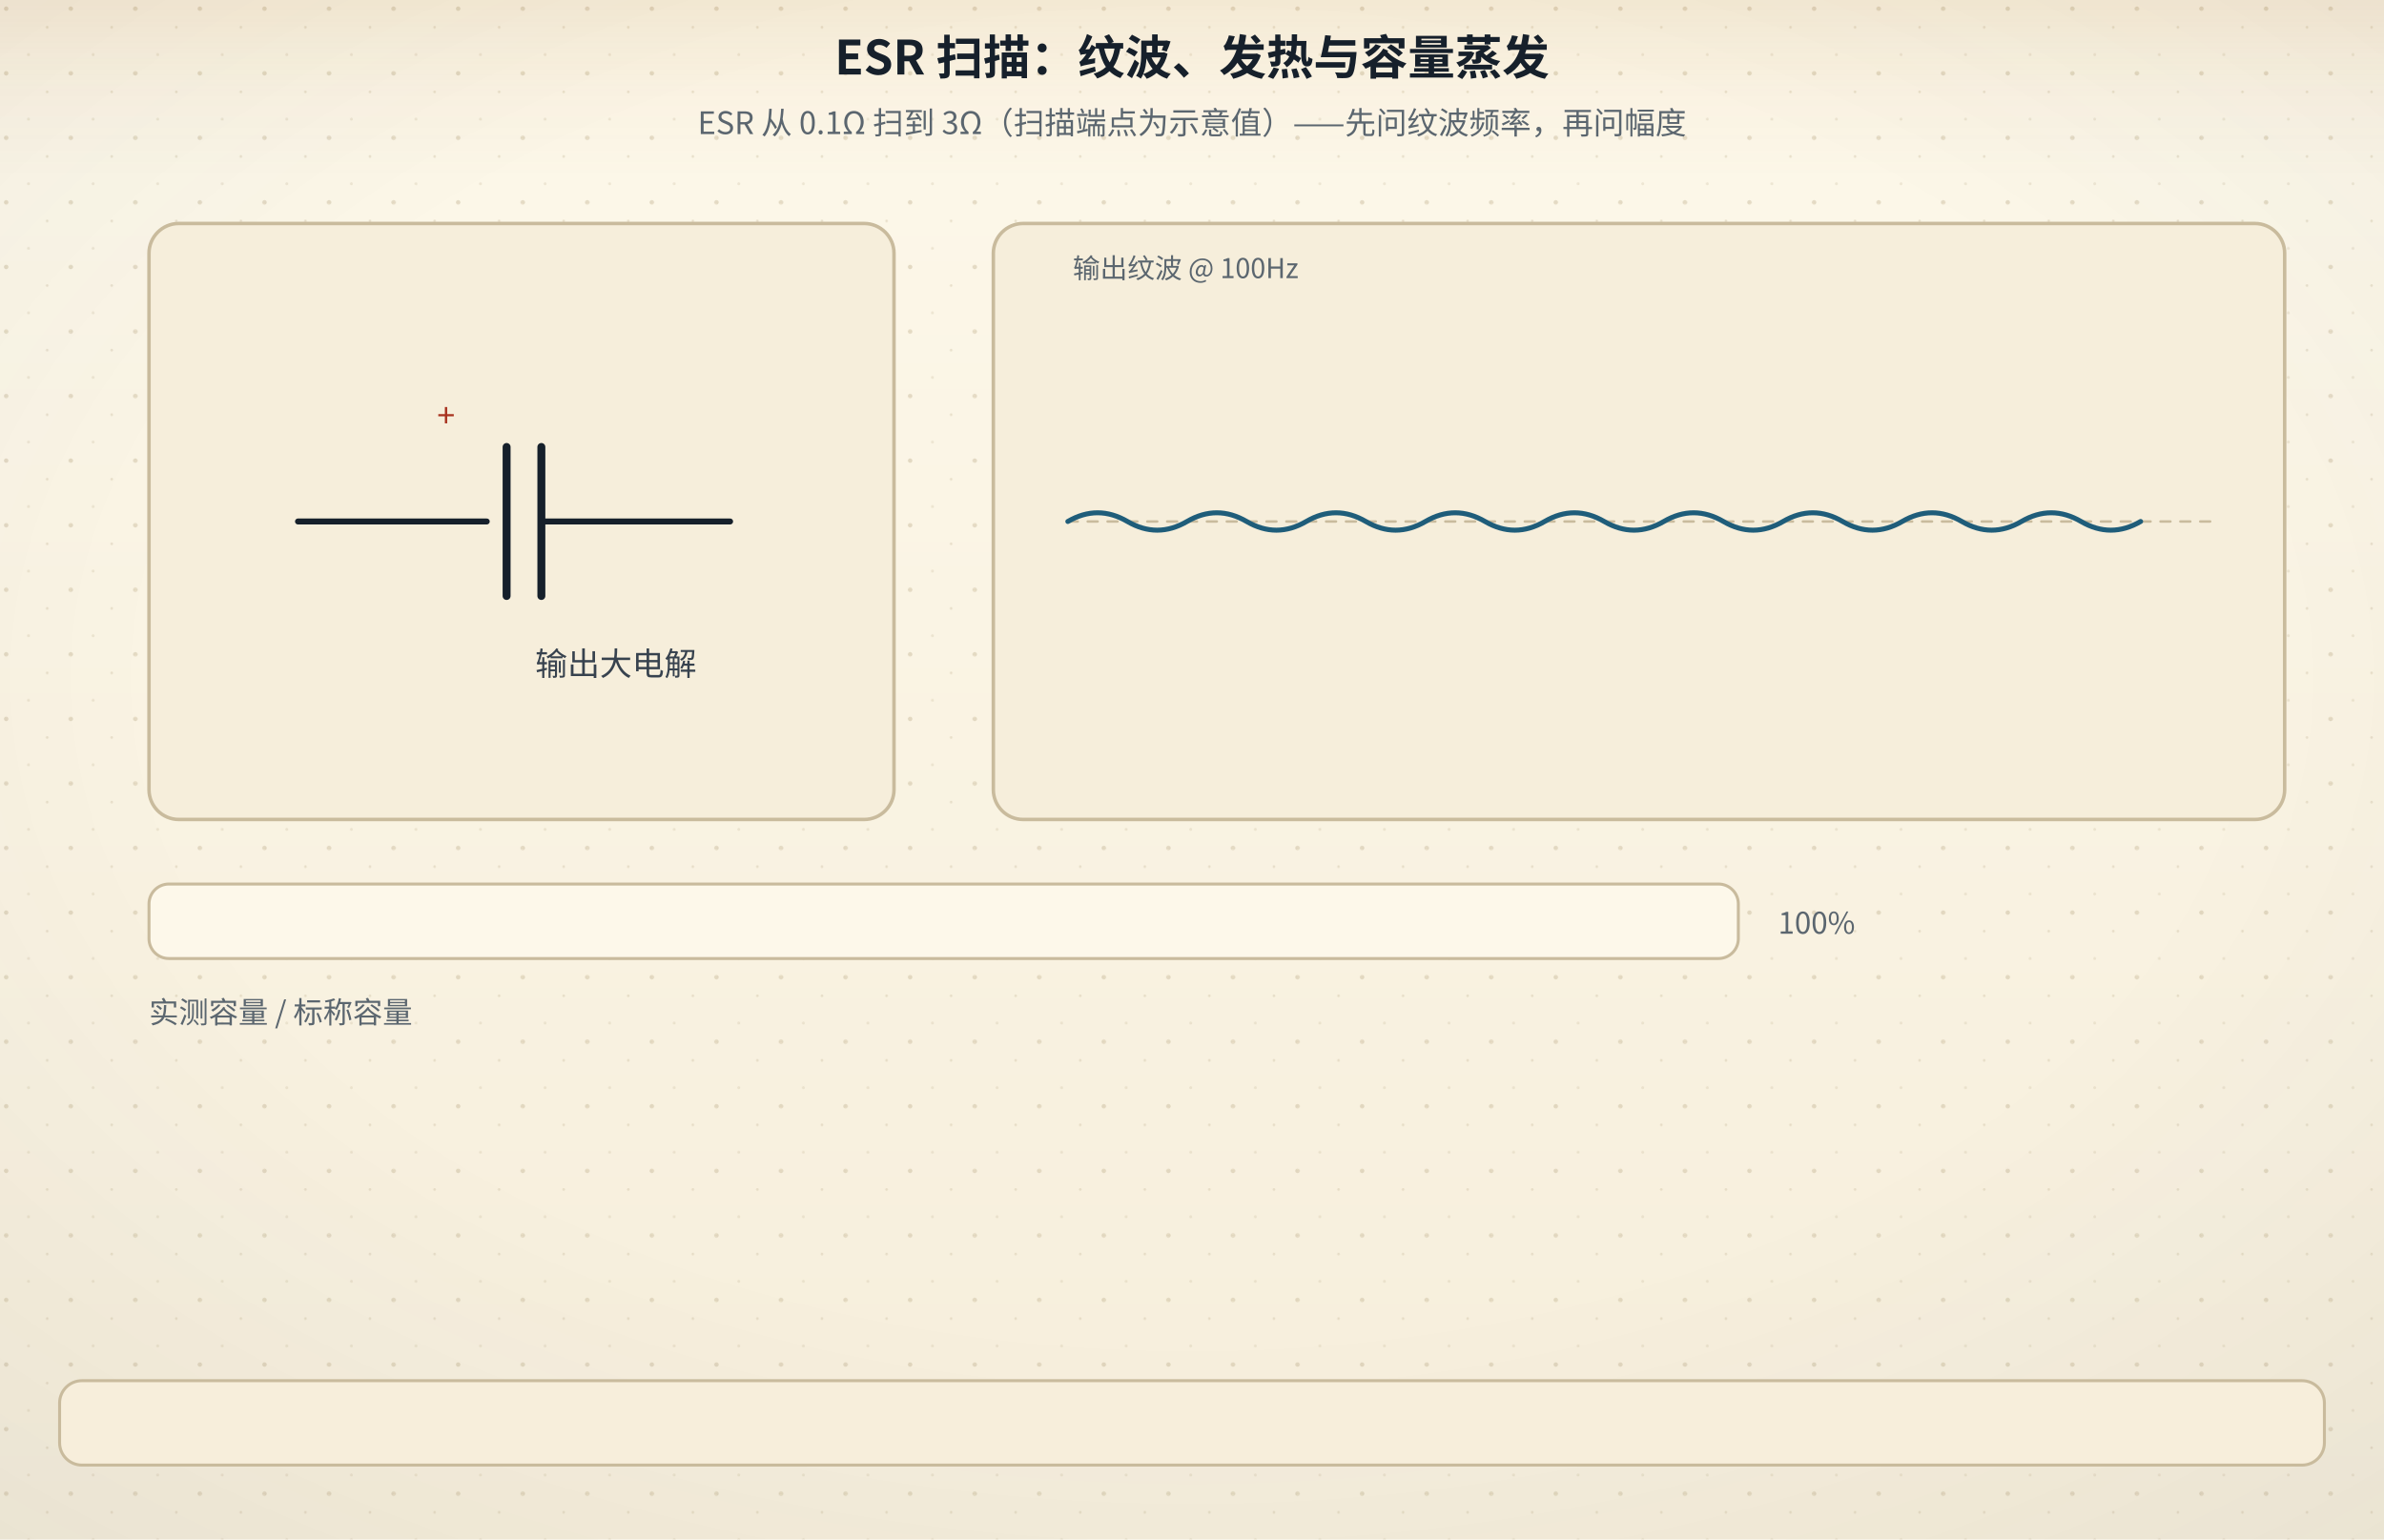
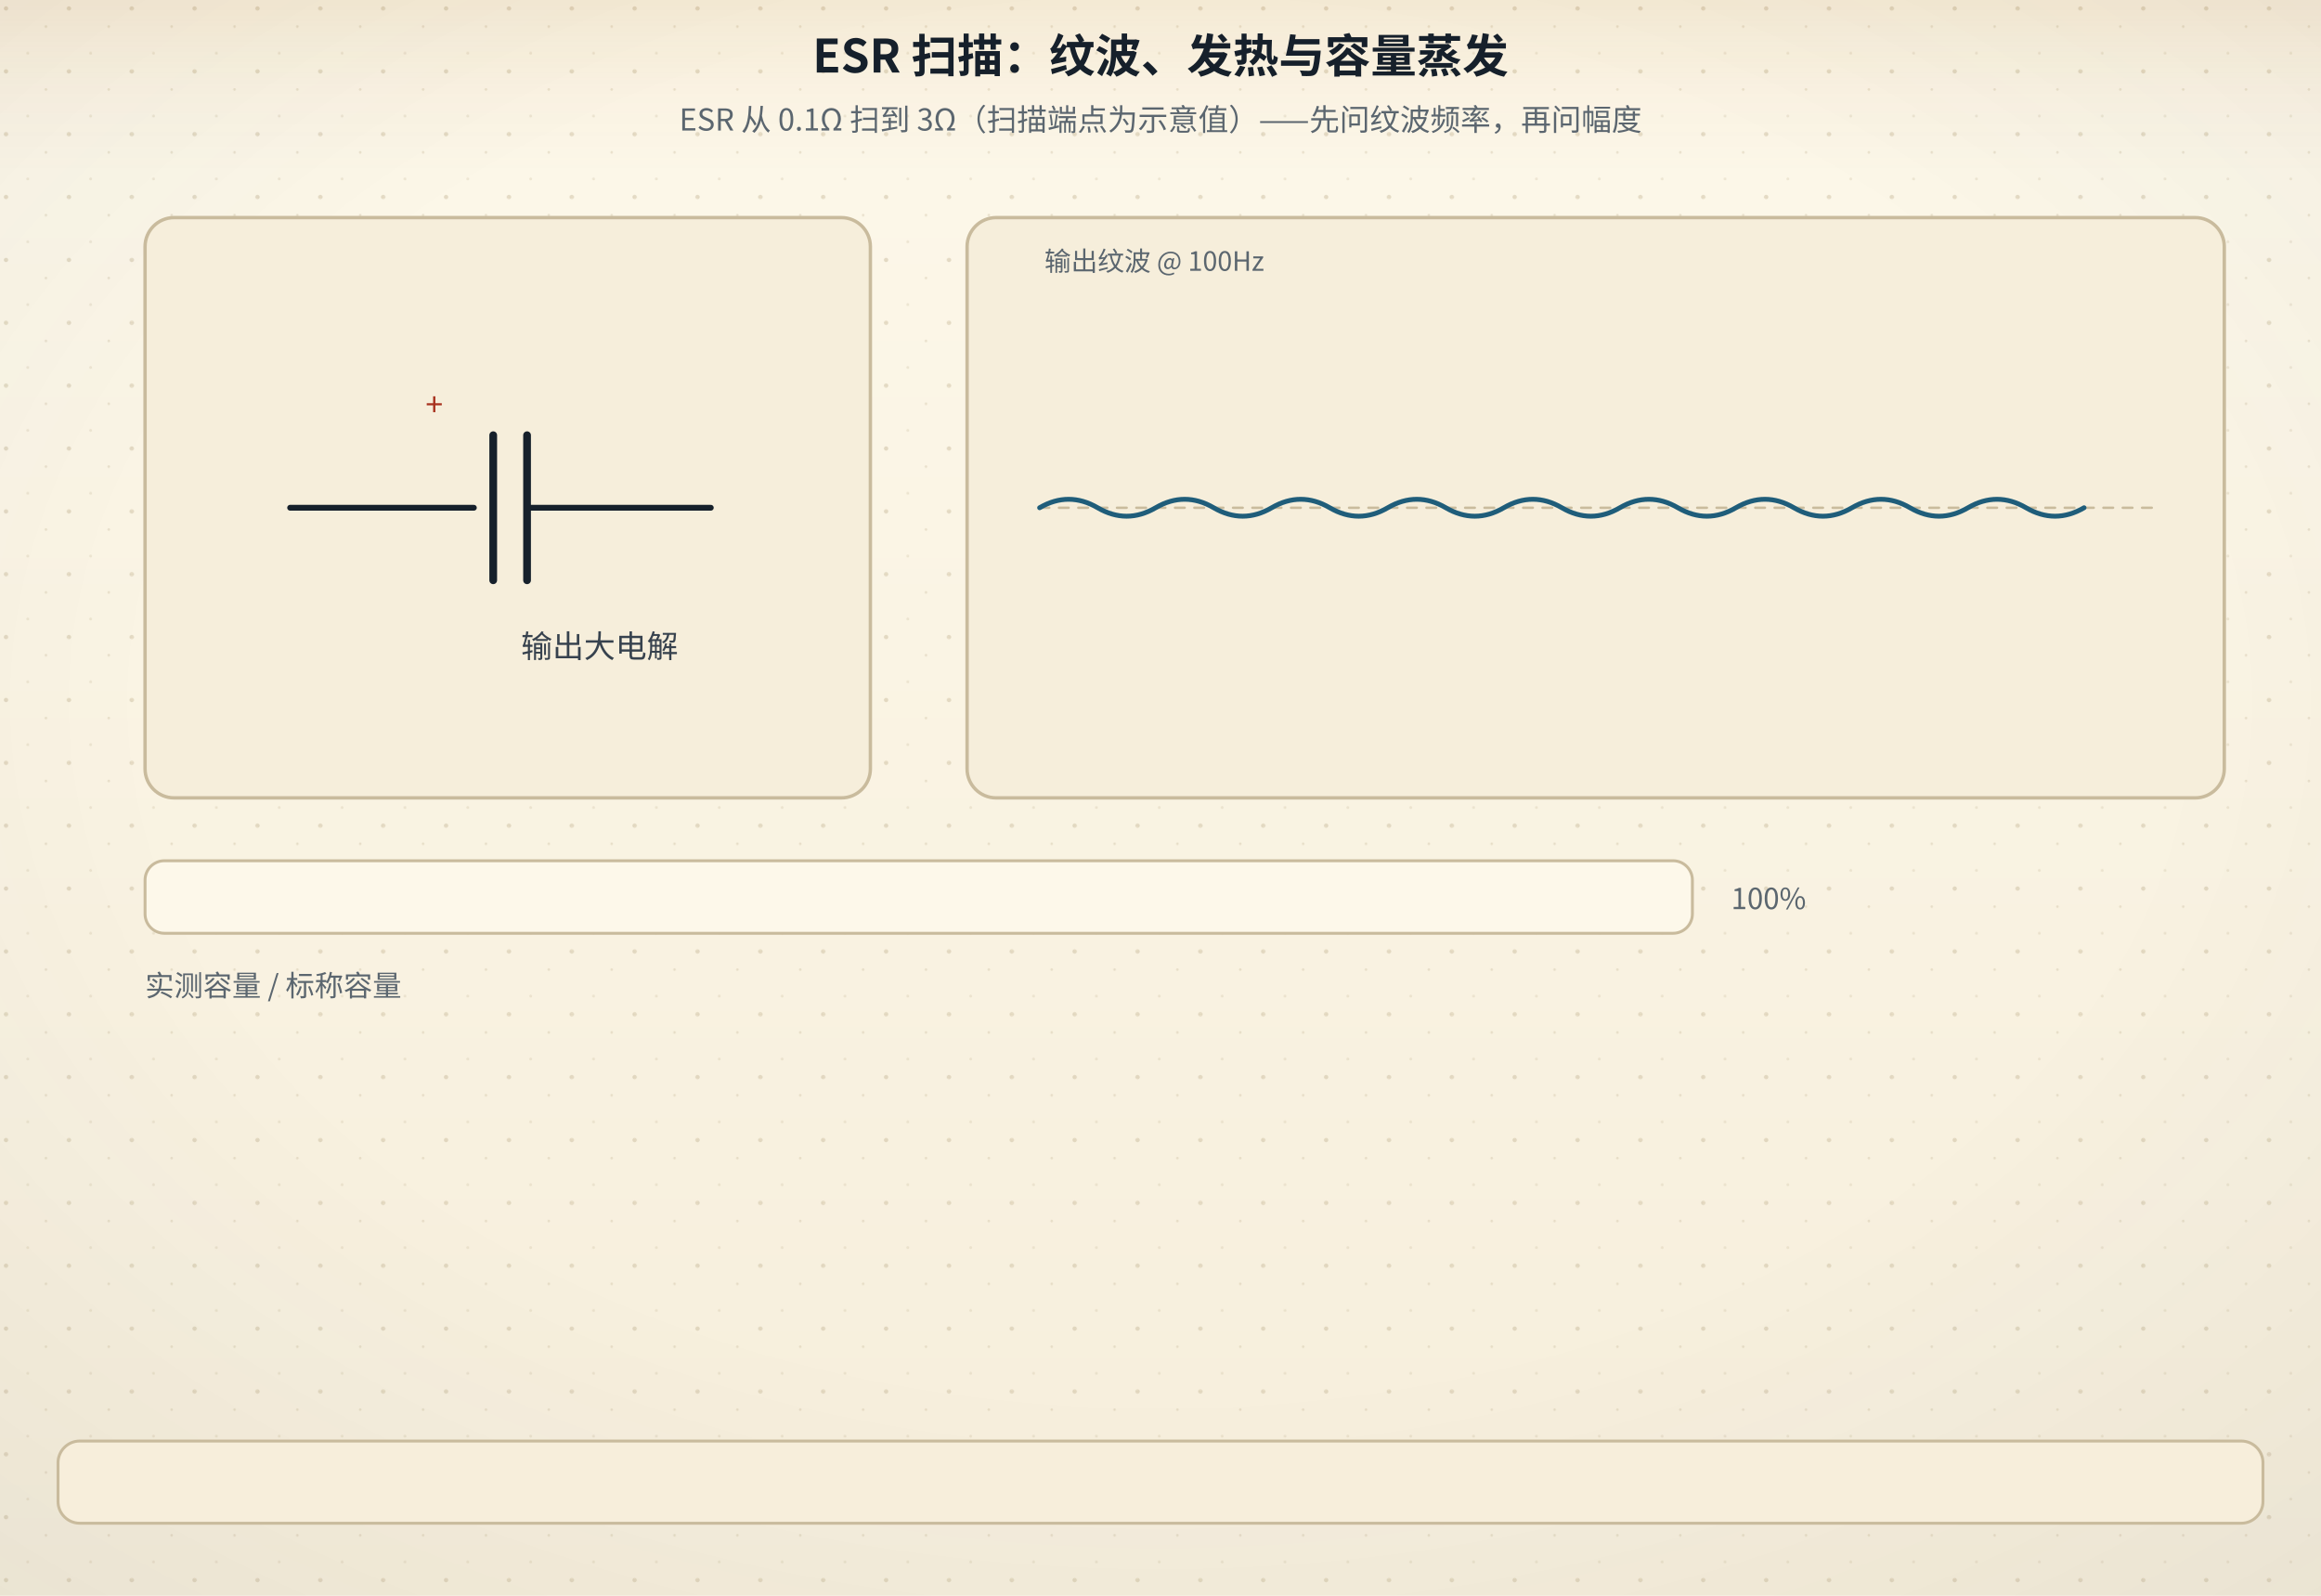
- <svg xmlns="http://www.w3.org/2000/svg" viewBox="0 0 960 620" role="img" aria-labelledby="figTitle figDesc">
+ <svg xmlns="http://www.w3.org/2000/svg" viewBox="0 0 960 660" role="img" aria-labelledby="figTitle figDesc">
  <defs>
    <linearGradient id="bgL" x1="0" y1="0" x2="0" y2="1">
      <stop offset="0" stop-color="#fdf8ea" />
      <stop offset="1" stop-color="#f6eedb" />
    </linearGradient>
    <linearGradient id="bgD" x1="0" y1="0" x2="0" y2="1">
      <stop offset="0" stop-color="#141310" />
      <stop offset="1" stop-color="#1d1a14" />
    </linearGradient>
    <radialGradient id="vig" cx="0.5" cy="0.44" r="0.78">
      <stop offset="0.55" stop-color="#16202b" stop-opacity="0" />
      <stop offset="1" stop-color="#16202b" stop-opacity="0.055" />
    </radialGradient>
    <linearGradient id="hdr" x1="0" y1="0" x2="0" y2="1">
      <stop offset="0" stop-color="#a4630f" stop-opacity="0.10" />
      <stop offset="0.55" stop-color="#a4630f" stop-opacity="0.028" />
      <stop offset="1" stop-color="#a4630f" stop-opacity="0" />
    </linearGradient>
    <linearGradient id="hdrD" x1="0" y1="0" x2="0" y2="1">
      <stop offset="0" stop-color="#dcab63" stop-opacity="0.13" />
      <stop offset="0.55" stop-color="#dcab63" stop-opacity="0.04" />
      <stop offset="1" stop-color="#dcab63" stop-opacity="0" />
    </linearGradient>
    <pattern id="dots" width="26" height="26" patternUnits="userSpaceOnUse">
      <circle cx="2.5" cy="3.5" r="0.9" fill="#c9bb9d" />
      <circle cx="19" cy="11" r="0.55" fill="#c9bb9d" opacity="0.7" />
      <circle cx="11.5" cy="22" r="0.6" fill="#c9bb9d" opacity="0.55" />
    </pattern>
    <filter id="soft" x="-40%" y="-40%" width="180%" height="180%">
      <feDropShadow dx="0" dy="1.4" stdDeviation="2" flood-color="#16202b" flood-opacity="0.13" />
    </filter>
    <filter id="pglow" x="-70%" y="-70%" width="240%" height="240%">
      <feGaussianBlur stdDeviation="1.7" result="b" />
      <feMerge>
        <feMergeNode in="b" />
        <feMergeNode in="SourceGraphic" />
      </feMerge>
    </filter>
  </defs>
-   <rect class="page-bg" width="960" height="620" fill="url(#bgL)" />
-   <rect class="page-grain" width="960" height="620" fill="url(#dots)" />
-   <rect class="page-vig" width="960" height="620" fill="url(#vig)" />
+   <rect class="page-bg" width="960" height="660" fill="url(#bgL)" />
+   <rect class="page-grain" width="960" height="660" fill="url(#dots)" />
+   <rect class="page-vig" width="960" height="660" fill="url(#vig)" />
  <rect class="page-hdr" width="960" height="72" fill="url(#hdr)" />
  <style>
text{font-family:"Segoe UI","Microsoft YaHei","PingFang SC","Hiragino Sans GB","Noto Sans CJK SC","Source Han Sans SC","Noto Sans SC",sans-serif;}
line,path,polyline,polygon{stroke-linecap:round;stroke-linejoin:round}
.page-bg{fill:url(#bgL)}
.page-grain{opacity:.5}
.page-vig{opacity:1}
.page-hdr{fill:url(#hdr)}
@media (prefers-color-scheme: dark){
.page-bg{fill:url(#bgD)}
.page-grain{opacity:.34}
.page-vig{opacity:.5}
.page-hdr{fill:url(#hdrD)}
[fill="#fdf8ea"]{fill:#141310}
[stroke="#fdf8ea"]{stroke:#141310}
[fill="#f6eedb"]{fill:#1d1a14}
[stroke="#f6eedb"]{stroke:#1d1a14}
[fill="#e0d3b8"]{fill:#3b3529}
[stroke="#e0d3b8"]{stroke:#3b3529}
[fill="#c9bb9d"]{fill:#4a4436}
[stroke="#c9bb9d"]{stroke:#4a4436}
[fill="#16202b"]{fill:#ece4d3}
[stroke="#16202b"]{stroke:#ece4d3}
[fill="#37424e"]{fill:#cfc6b4}
[stroke="#37424e"]{stroke:#cfc6b4}
[fill="#5b666f"]{fill:#a79e8b}
[stroke="#5b666f"]{stroke:#a79e8b}
[fill="#8b8272"]{fill:#857c6c}
[stroke="#8b8272"]{stroke:#857c6c}
text[fill="#fdf8ea"]{fill:#f9f3e3}
[fill="#e6eff3"]{fill:#17262e}
[fill="#e4f1f3"]{fill:#15262a}
[fill="#e8efe6"]{fill:#182418}
[fill="#f6e7e1"]{fill:#281a16}
[fill="#f7eedb"]{fill:#292114}
[fill="#efe8ee"]{fill:#241c22}
text[fill="#1f5d7a"]{fill:#7fb7cf}
:is(rect,circle,path,line,polygon,polyline,ellipse,g)[fill="#1f5d7a"]{fill:#2b4d5f}
[stroke="#1f5d7a"]{stroke:#6fa3b9}
text[fill="#2f7f96"]{fill:#8ac9d8}
:is(rect,circle,path,line,polygon,polyline,ellipse,g)[fill="#2f7f96"]{fill:#2b5660}
[stroke="#2f7f96"]{stroke:#77b2c1}
text[fill="#3d6b4a"]{fill:#98c096}
:is(rect,circle,path,line,polygon,polyline,ellipse,g)[fill="#3d6b4a"]{fill:#2f4a33}
[stroke="#3d6b4a"]{stroke:#7aa87c}
text[fill="#a8321f"]{fill:#e0907a}
:is(rect,circle,path,line,polygon,polyline,ellipse,g)[fill="#a8321f"]{fill:#55231b}
[stroke="#a8321f"]{stroke:#c07a63}
text[fill="#a4630f"]{fill:#dcab63}
:is(rect,circle,path,line,polygon,polyline,ellipse,g)[fill="#a4630f"]{fill:#553a17}
[stroke="#a4630f"]{stroke:#c08a45}
text[fill="#6b3f63"]{fill:#c4a2bf}
:is(rect,circle,path,line,polygon,polyline,ellipse,g)[fill="#6b3f63"]{fill:#452c40}
[stroke="#6b3f63"]{stroke:#a17c9b}
}
</style>
  <text x="480" y="30" text-anchor="middle" font-size="19" font-weight="bold" fill="#16202b">ESR 扫描：纹波、发热与容量蒸发</text>
  <text x="480" y="54" text-anchor="middle" font-size="12.5" fill="#5b666f">ESR 从 0.1Ω 扫到 3Ω（扫描端点为示意值）——先问纹波频率，再问幅度</text>
  <rect x="60" y="90" width="300" height="240" rx="12" fill="#f6eedb" stroke="#c9bb9d" stroke-width="1.4" />
  <line x1="120" y1="210" x2="196" y2="210" stroke="#16202b" stroke-width="2.4" />
  <line x1="204" y1="180" x2="204" y2="240" stroke="#16202b" stroke-width="3.2" />
  <line x1="218" y1="180" x2="218" y2="240" stroke="#16202b" stroke-width="3.2" />
  <line x1="218" y1="210" x2="294" y2="210" stroke="#16202b" stroke-width="2.4" />
  <text x="176" y="172" font-size="13" fill="#a8321f">+</text>
  <text x="248" y="272" text-anchor="middle" font-size="13" fill="#37424e">输出大电解</text>
  <rect x="400" y="90" width="520" height="240" rx="12" fill="#f6eedb" stroke="#c9bb9d" stroke-width="1.4" />
  <line x1="430" y1="210" x2="890" y2="210" stroke="#c9bb9d" stroke-width="1" stroke-dasharray="4,4" />
  <text x="432" y="112" font-size="11" fill="#5b666f">输出纹波 @ 100Hz</text>
  <path d="M430,210 q12,-7 24,0 t24,0 t24,0 t24,0 t24,0 t24,0 t24,0 t24,0 t24,0 t24,0 t24,0 t24,0 t24,0 t24,0 t24,0 t24,0 t24,0 t24,0" fill="none" stroke="#1f5d7a" stroke-width="2" />
  <rect x="60" y="356" width="640" height="30" rx="8" fill="#fdf8ea" stroke="#c9bb9d" stroke-width="1.2" />
  <text x="60" y="412" font-size="12" fill="#5b666f">实测容量 / 标称容量</text>
  <text x="716" y="376" font-size="12" fill="#5b666f">100%</text>
  <g data-beat="扫描对象" opacity="0">
    <rect x="80" y="106" width="260" height="40" rx="9" fill="#e6eff3" stroke="#1f5d7a" stroke-width="1.6" />
    <text x="210" y="132" text-anchor="middle" font-size="14" font-weight="bold" fill="#1f5d7a">扫描 ESR：0.1Ω → 3Ω</text>
    <animate attributeName="opacity" values="0;1" keyTimes="0;1" calcMode="spline" keySplines="0.25 0.1 0.25 1" begin="0s" dur="0.45s" fill="freeze" />
    <animate attributeName="opacity" values="1;0" keyTimes="0;1" calcMode="spline" keySplines="0.4 0 0.6 1" begin="1.4s" dur="0.4s" fill="freeze" />
    <animateTransform attributeName="transform" type="translate" from="0 0" to="0 -6" begin="0s" dur="0.6s" fill="freeze" calcMode="spline" keySplines="0.25 0.1 0.25 1" keyTimes="0;1" />
  </g>
  <g data-beat="纹波爬升" opacity="0">
    <path d="M430,210 q24,-26 48,0 t48,0 t48,0 t48,0 t48,0 t48,0 t48,0 t48,0 t48,0" fill="none" stroke="#a8321f" stroke-width="2.6" />
    <line x1="826" y1="184" x2="826" y2="236" stroke="#a8321f" stroke-width="1.4" />
    <text x="836" y="188" font-size="12.5" font-weight="bold" fill="#a8321f">400mV</text>
    <animate attributeName="opacity" values="0;1" keyTimes="0;1" calcMode="spline" keySplines="0.25 0.1 0.25 1" begin="1.4s" dur="0.45s" fill="freeze" />
    <animate attributeName="opacity" values="1;0" keyTimes="0;1" calcMode="spline" keySplines="0.4 0 0.6 1" begin="3s" dur="0.4s" fill="freeze" />
    <animateTransform attributeName="transform" type="translate" from="0 0" to="0 6" begin="1.4s" dur="0.6s" fill="freeze" calcMode="spline" keySplines="0.25 0.1 0.25 1" keyTimes="0;1" />
  </g>
  <g data-beat="内部生热" opacity="0">
    <rect x="318" y="150" width="16" height="150" rx="7" fill="#fdf8ea" stroke="#c9bb9d" stroke-width="1.2" />
    <circle cx="326" cy="310" r="13" fill="#f6e7e1" stroke="#a8321f" stroke-width="1.6" />
    <rect x="322" y="210" width="8" height="90" rx="4" fill="#a8321f" />
    <text x="344" y="230" font-size="12.5" font-weight="bold" fill="#a8321f">内部生热</text>
    <animate attributeName="opacity" values="0;1" keyTimes="0;1" calcMode="spline" keySplines="0.25 0.1 0.25 1" begin="3s" dur="0.45s" fill="freeze" />
    <animate attributeName="opacity" values="1;0" keyTimes="0;1" calcMode="spline" keySplines="0.4 0 0.6 1" begin="4.6s" dur="0.4s" fill="freeze" />
    <animateTransform attributeName="transform" type="translate" from="0 0" to="0 -6" begin="3s" dur="0.6s" fill="freeze" calcMode="spline" keySplines="0.25 0.1 0.25 1" keyTimes="0;1" />
  </g>
  <g data-beat="容量蒸发" opacity="0">
    <rect x="64" y="360" width="192" height="22" rx="5" fill="#6b3f63" opacity="0.85" />
    <text x="236" y="436" font-size="12.5" font-weight="bold" fill="#6b3f63">只剩标称三成</text>
    <animate attributeName="opacity" values="0;1" keyTimes="0;1" calcMode="spline" keySplines="0.25 0.1 0.25 1" begin="4.6s" dur="0.45s" fill="freeze" />
    <animate attributeName="opacity" values="1;0" keyTimes="0;1" calcMode="spline" keySplines="0.4 0 0.6 1" begin="6.2s" dur="0.4s" fill="freeze" />
    <animateTransform attributeName="transform" type="translate" from="0 0" to="6 0" begin="4.6s" dur="0.6s" fill="freeze" calcMode="spline" keySplines="0.25 0.1 0.25 1" keyTimes="0;1" />
  </g>
  <g data-beat="闭环" opacity="0">
+     <rect x="64" y="360" width="192" height="22" rx="5" fill="#6b3f63" opacity="0.85" />
+     <text x="236" y="436" font-size="12.5" font-weight="bold" fill="#6b3f63">只剩标称三成</text>
    <rect x="60" y="452" width="840" height="120" rx="12" fill="#e8efe6" stroke="#3d6b4a" stroke-width="1.8" />
    <text x="84" y="484" font-size="13" font-weight="bold" fill="#3d6b4a">闭环：量 100Hz 纹波幅度 = 免费的 ESR 表</text>
    <text x="84" y="512" font-size="12" fill="#16202b">纹波电流生热 → 热又推高 ESR → ESR 再抬纹波 → 更热</text>
    <text x="84" y="536" font-size="12" font-weight="bold" fill="#a4630f">先问频率，再问幅度——测量必须能区分候选假设</text>
    <path d="M760,470 q60,40 0,80" fill="none" stroke="#3d6b4a" stroke-width="1.6" />
    <polygon points="760,550 754,540 766,540" fill="#3d6b4a" />
    <animate attributeName="opacity" values="0;1" keyTimes="0;1" calcMode="spline" keySplines="0.25 0.1 0.25 1" begin="6.2s" dur="0.45s" fill="freeze" />
    <animateTransform attributeName="transform" type="translate" from="0 0" to="0 -4" begin="6.2s" dur="0.6s" fill="freeze" calcMode="spline" keySplines="0.25 0.1 0.25 1" keyTimes="0;1" />
  </g>
-   <rect x="24" y="556" width="912" height="34" rx="9" fill="#f7eedb" stroke="#c9bb9d" stroke-width="1.2" />
+   <rect x="24" y="596" width="912" height="34" rx="9" fill="#f7eedb" stroke="#c9bb9d" stroke-width="1.2" />
  <g data-caption="扫描对象" opacity="0">
    <animate attributeName="opacity" values="0;1" keyTimes="0;1" calcMode="spline" keySplines="0.25 0.1 0.25 1" begin="0s" dur="0.2s" fill="freeze" />
    <animate attributeName="opacity" values="1;0" keyTimes="0;1" calcMode="spline" keySplines="0.4 0 0.6 1" begin="1.2s" dur="0.2s" fill="freeze" />
-     <text x="480" y="580" text-anchor="middle" font-size="13" font-weight="bold" fill="#1f5d7a">扫描对象：输出大电解——ESR 从 0.1Ω 扫到 3Ω</text>
+     <text x="480" y="620" text-anchor="middle" font-size="13" font-weight="bold" fill="#1f5d7a">扫描对象：输出大电解——ESR 从 0.1Ω 扫到 3Ω</text>
  </g>
  <g data-caption="纹波爬升" opacity="0">
    <animate attributeName="opacity" values="0;1" keyTimes="0;1" calcMode="spline" keySplines="0.25 0.1 0.25 1" begin="1.4s" dur="0.2s" fill="freeze" />
    <animate attributeName="opacity" values="1;0" keyTimes="0;1" calcMode="spline" keySplines="0.4 0 0.6 1" begin="2.8s" dur="0.2s" fill="freeze" />
-     <text x="480" y="580" text-anchor="middle" font-size="13" font-weight="bold" fill="#a8321f">ESR 越大，100Hz 纹波越高：400mV 已经烫手</text>
+     <text x="480" y="620" text-anchor="middle" font-size="13" font-weight="bold" fill="#a8321f">ESR 越大，100Hz 纹波越高：400mV 已经烫手</text>
  </g>
  <g data-caption="内部生热" opacity="0">
    <animate attributeName="opacity" values="0;1" keyTimes="0;1" calcMode="spline" keySplines="0.25 0.1 0.25 1" begin="3s" dur="0.2s" fill="freeze" />
    <animate attributeName="opacity" values="1;0" keyTimes="0;1" calcMode="spline" keySplines="0.4 0 0.6 1" begin="4.4s" dur="0.2s" fill="freeze" />
-     <text x="480" y="580" text-anchor="middle" font-size="13" font-weight="bold" fill="#a4630f">纹波电流在电解液里生热，热积在铝壳里散不掉</text>
+     <text x="480" y="620" text-anchor="middle" font-size="13" font-weight="bold" fill="#a4630f">纹波电流在电解液里生热，热积在铝壳里散不掉</text>
  </g>
  <g data-caption="容量蒸发" opacity="0">
    <animate attributeName="opacity" values="0;1" keyTimes="0;1" calcMode="spline" keySplines="0.25 0.1 0.25 1" begin="4.6s" dur="0.2s" fill="freeze" />
    <animate attributeName="opacity" values="1;0" keyTimes="0;1" calcMode="spline" keySplines="0.4 0 0.6 1" begin="6s" dur="0.2s" fill="freeze" />
-     <text x="480" y="580" text-anchor="middle" font-size="13" font-weight="bold" fill="#6b3f63">电解液被蒸干，容量只剩标称三成</text>
+     <text x="480" y="620" text-anchor="middle" font-size="13" font-weight="bold" fill="#6b3f63">电解液被蒸干，容量只剩标称三成</text>
  </g>
  <g data-caption="闭环" opacity="0">
    <animate attributeName="opacity" values="0;1" keyTimes="0;1" calcMode="spline" keySplines="0.25 0.1 0.25 1" begin="6.2s" dur="0.2s" fill="freeze" />
-     <text x="480" y="580" text-anchor="middle" font-size="13" font-weight="bold" fill="#3d6b4a">量 100Hz 纹波幅度 = 免费的 ESR 表——先问频率，再问幅度</text>
+     <text x="480" y="620" text-anchor="middle" font-size="13" font-weight="bold" fill="#3d6b4a">量 100Hz 纹波幅度 = 免费的 ESR 表——先问频率，再问幅度</text>
  </g>
</svg>
